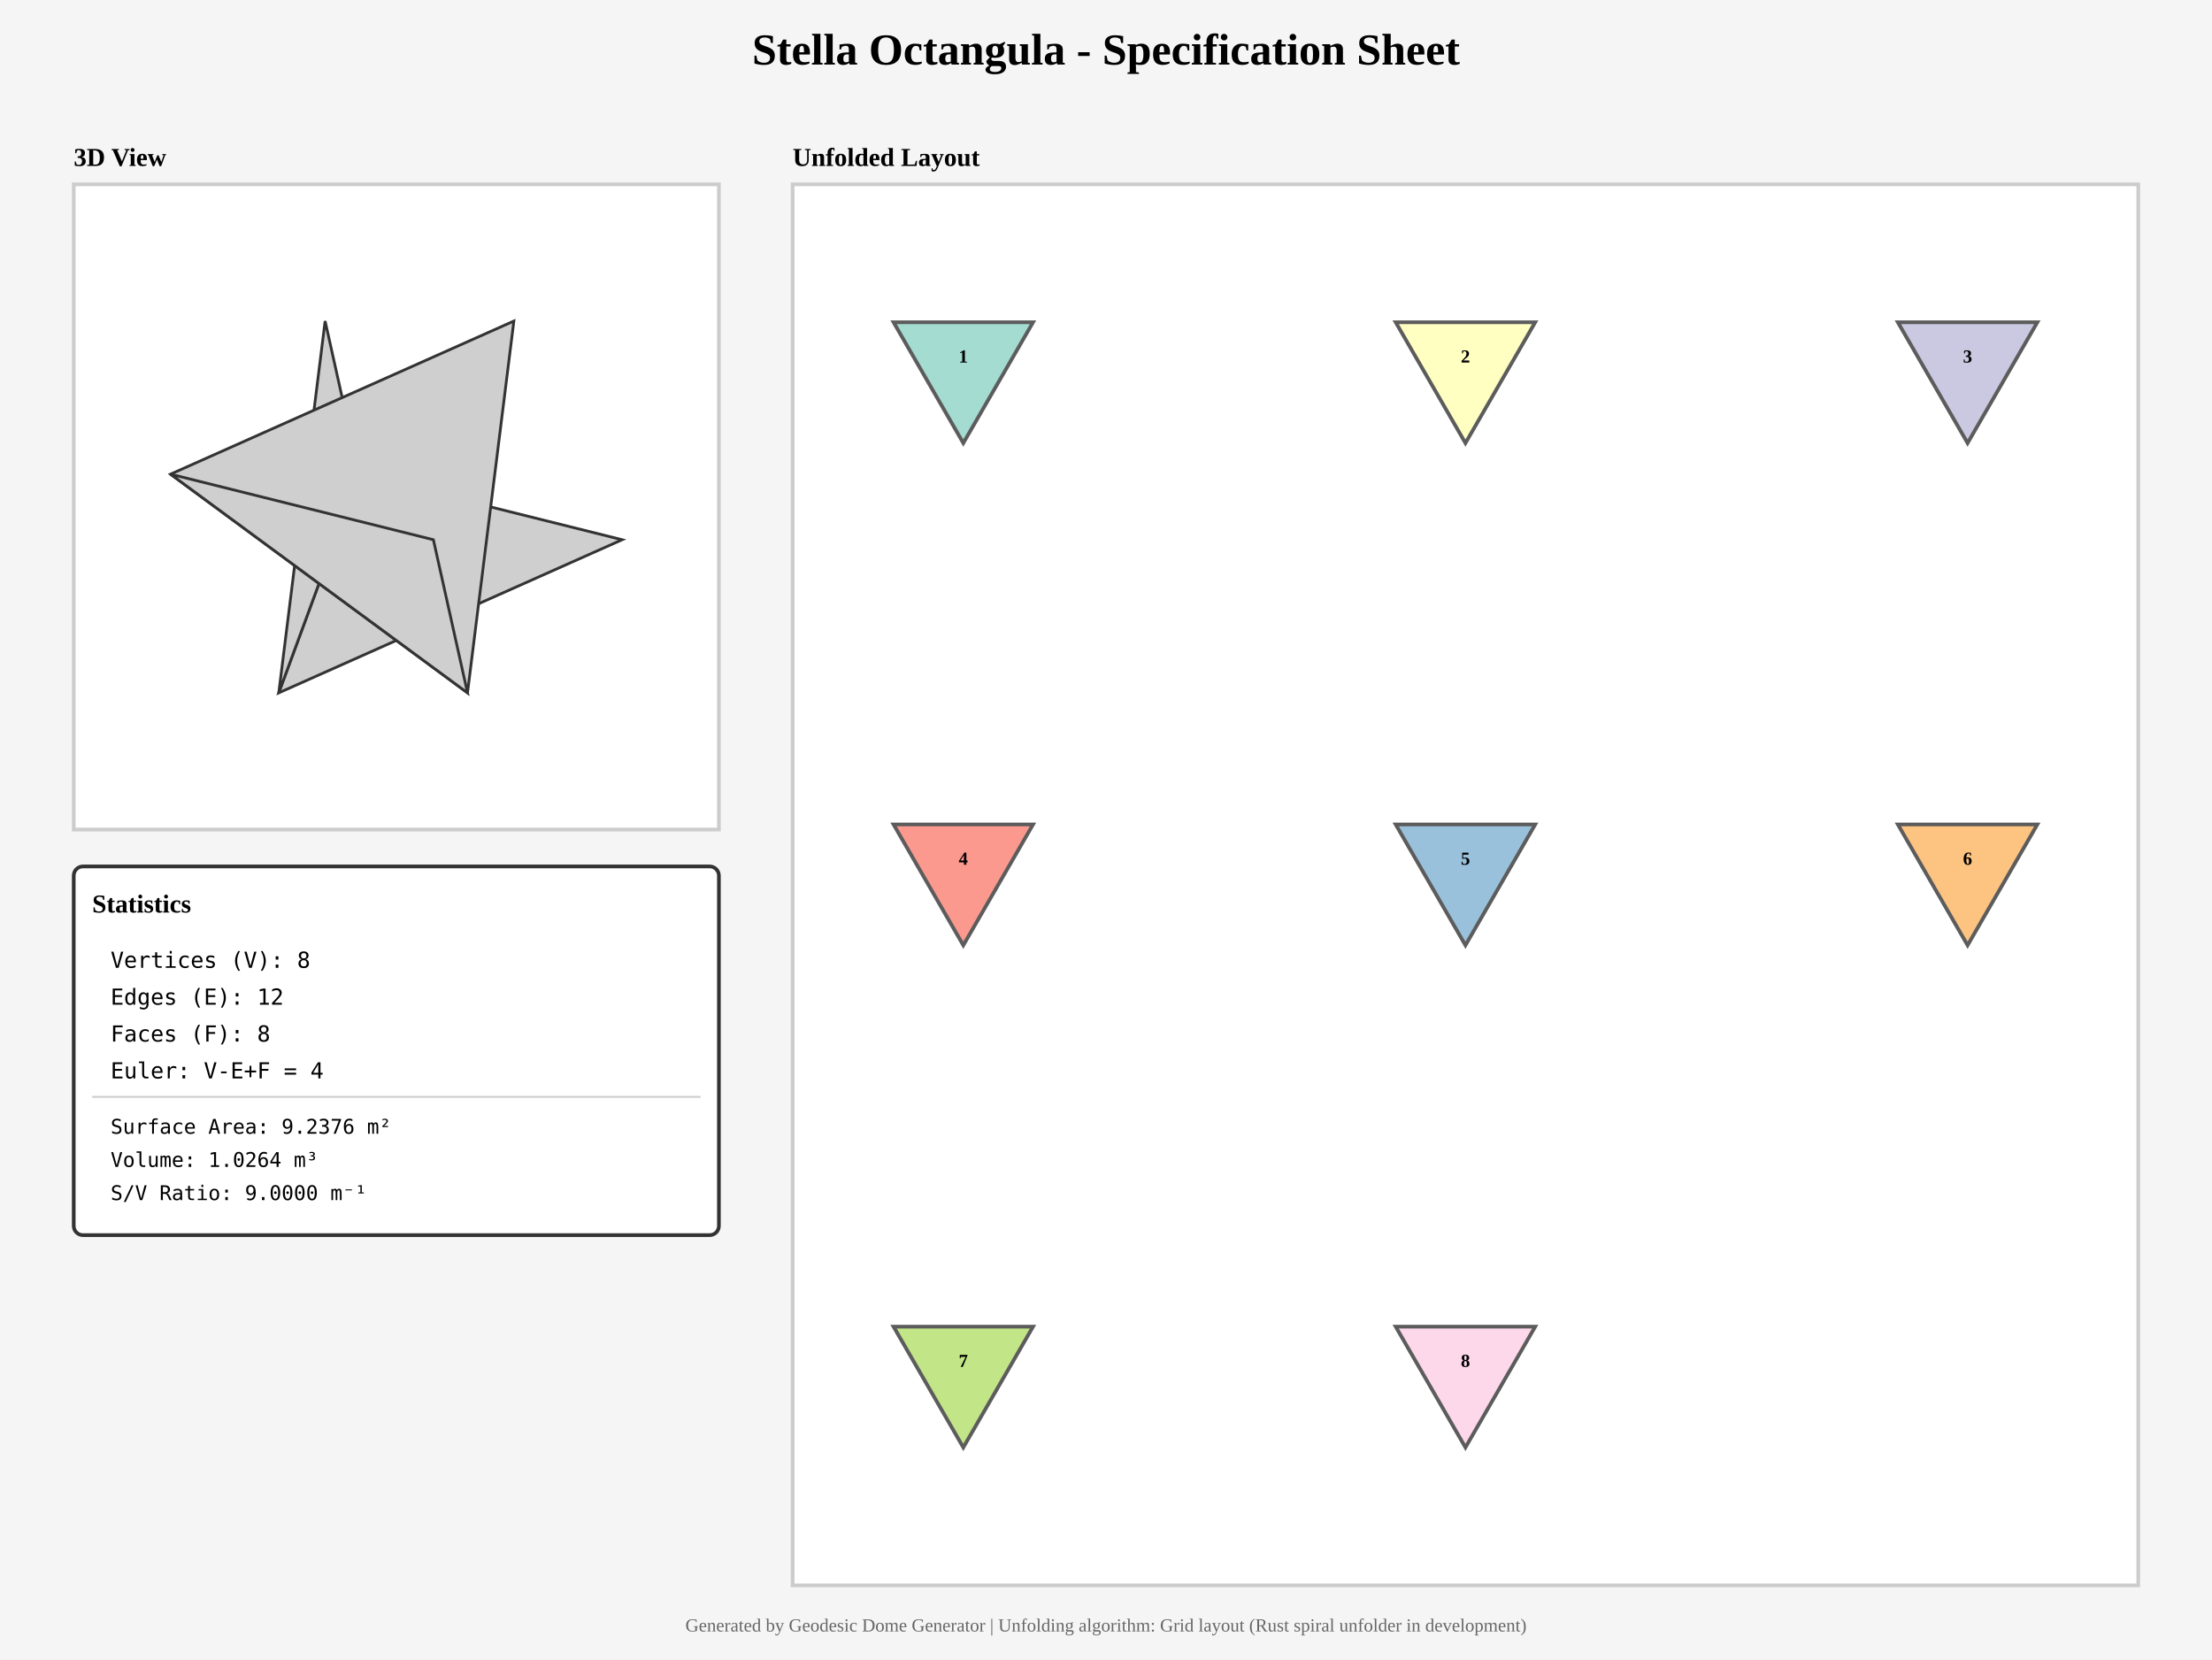
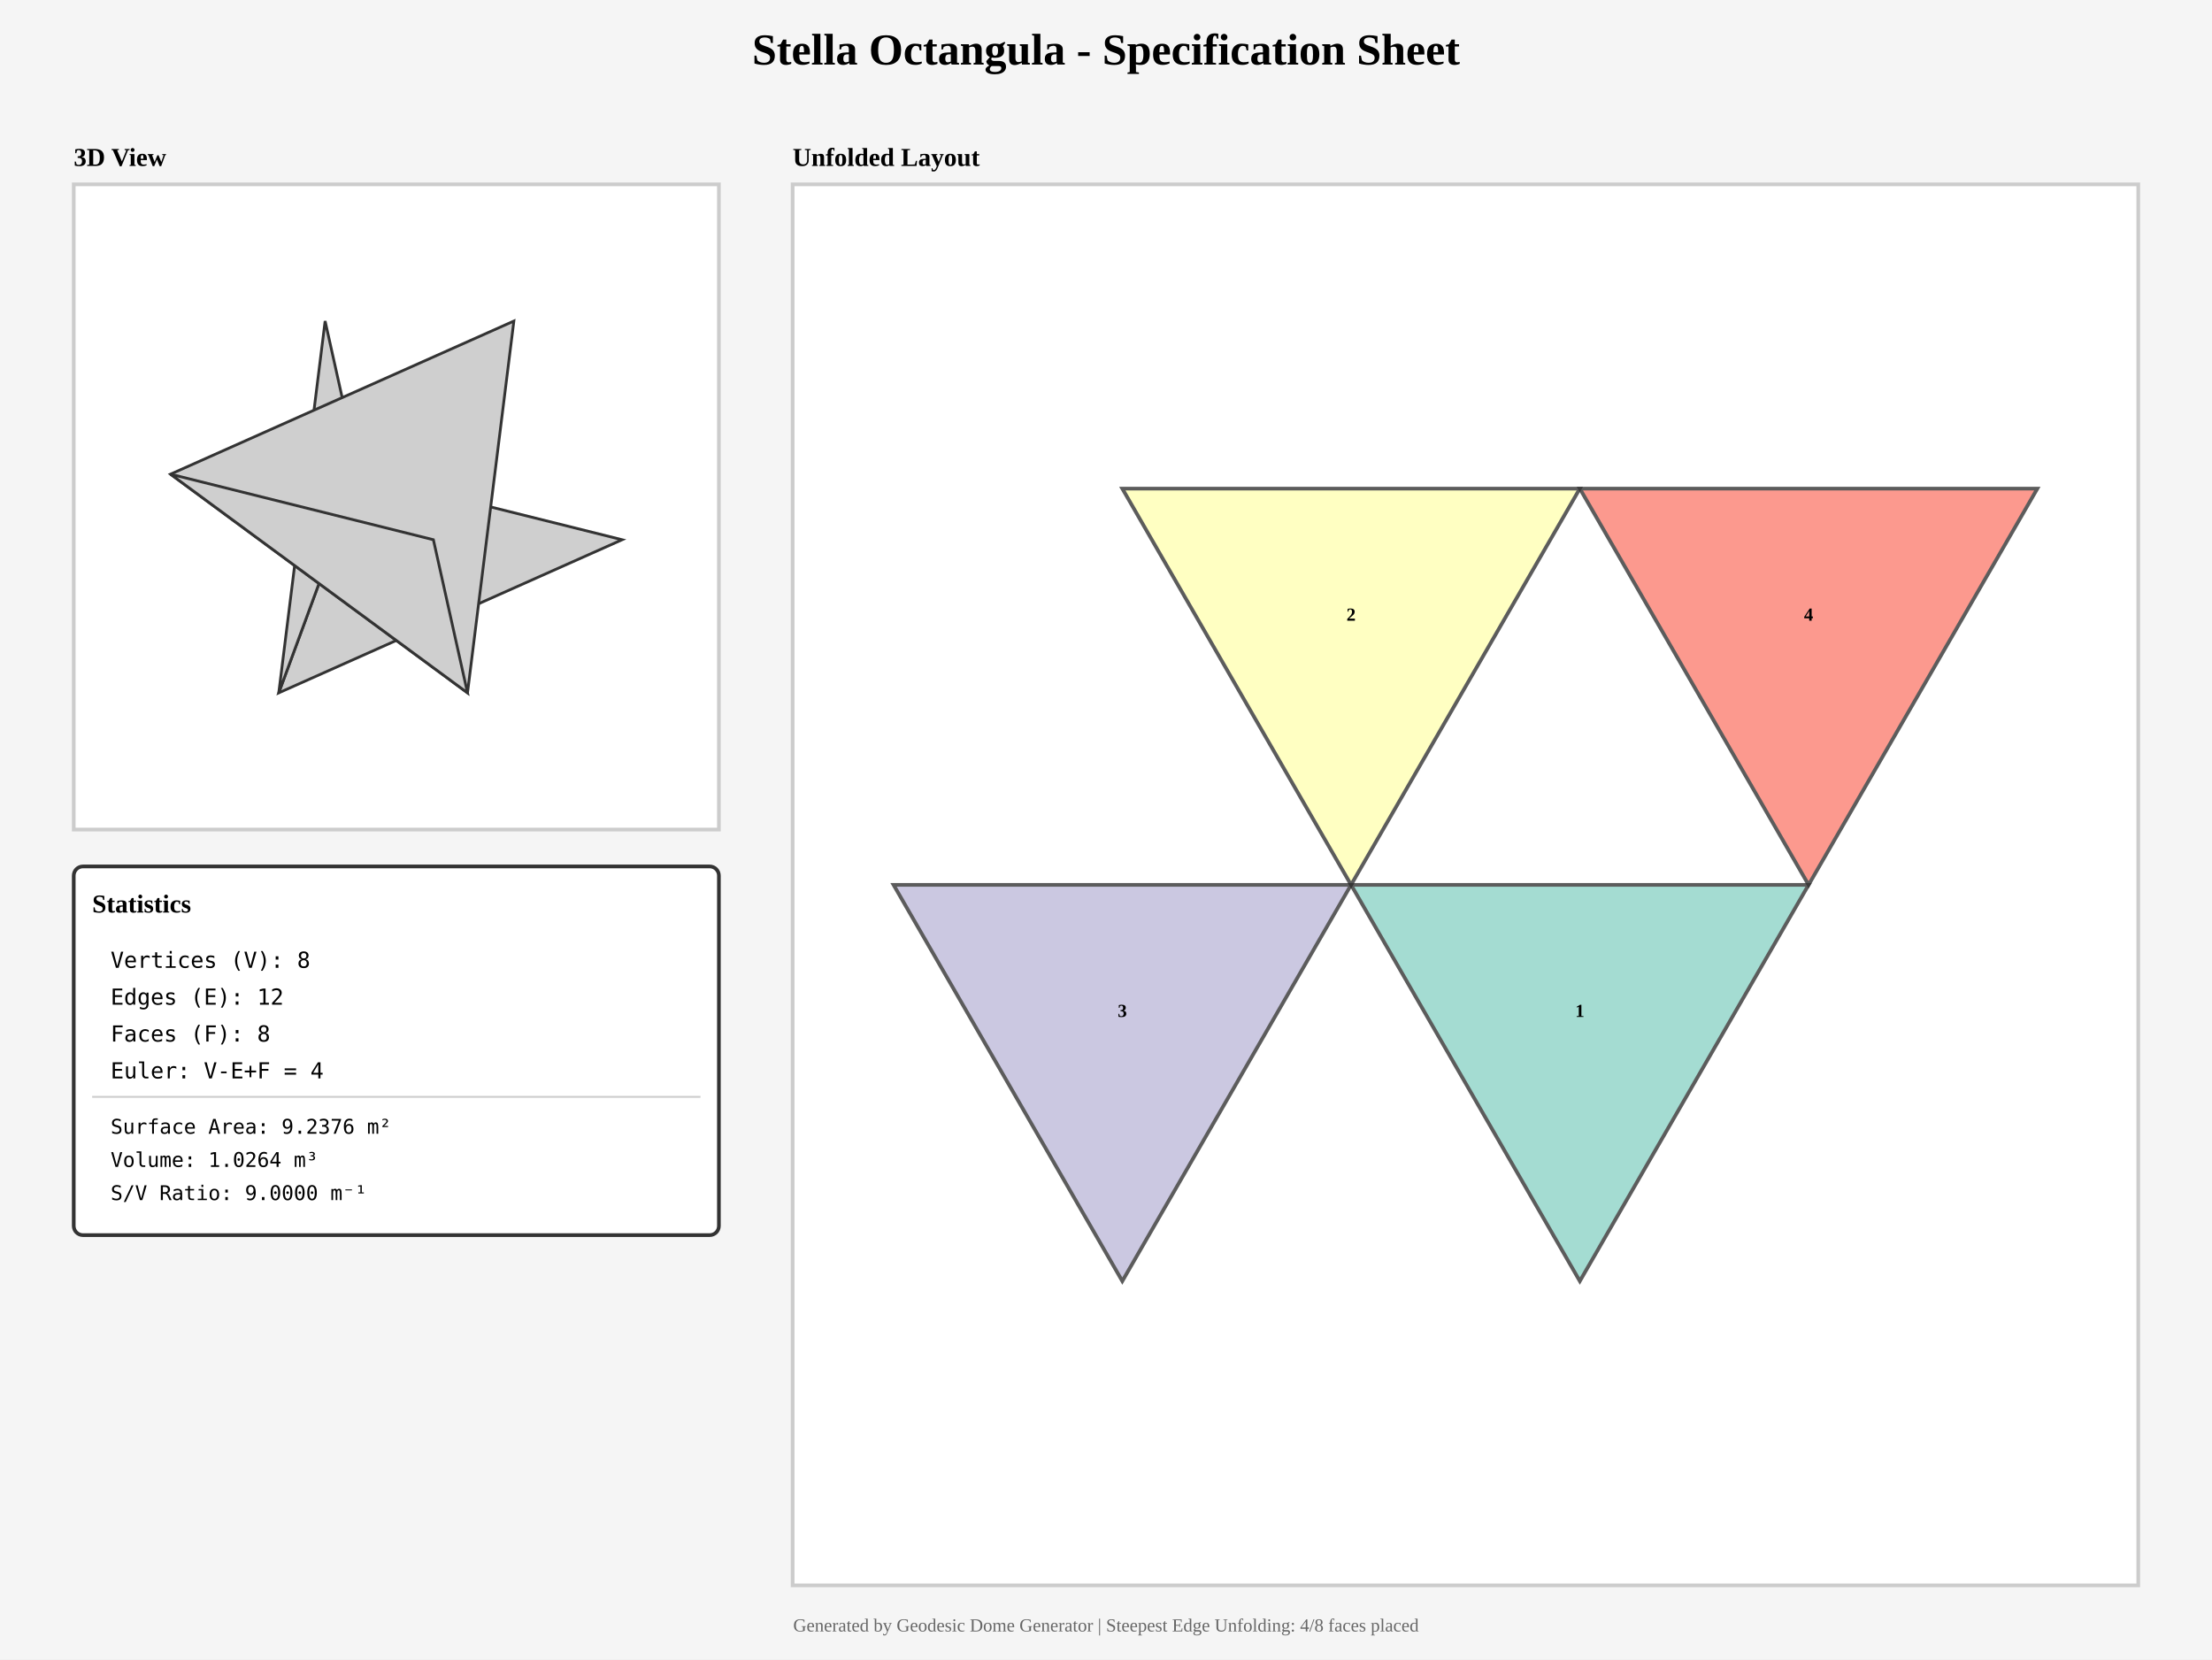
<svg xmlns="http://www.w3.org/2000/svg" width="1200" height="900">
  <rect width="1200" height="900" fill="#f5f5f5" />
  <text x="600.0" y="35" text-anchor="middle" font-size="24" font-weight="bold">Stella Octangula - Specification Sheet</text>
  <text x="40" y="90" font-size="14" font-weight="bold">3D View</text>
  <text x="430" y="90" font-size="14" font-weight="bold">Unfolded Layout</text>
  <rect x="40" y="100" width="350" height="350" fill="white" stroke="#ccc" stroke-width="2" />
  <polygon points="337.50,292.78 151.23,375.84 194.89,257.22" fill="rgb(207,207,207)" stroke="#333" stroke-width="1.5" />
  <polygon points="194.89,257.22 151.23,375.84 176.38,174.16" fill="rgb(207,207,207)" stroke="#333" stroke-width="1.5" />
  <polygon points="92.50,257.22 278.77,174.16 253.62,375.84" fill="rgb(207,207,207)" stroke="#333" stroke-width="1.5" />
  <polygon points="92.50,257.22 253.62,375.84 235.11,292.78" fill="rgb(207,207,207)" stroke="#333" stroke-width="1.5" />
  <rect x="40" y="470" width="350" height="200" fill="white" stroke="#333" stroke-width="2" rx="5" />
  <text x="50" y="495" font-size="14" font-weight="bold">Statistics</text>
  <text x="60" y="525" font-size="12" font-family="monospace">
    <tspan x="60" dy="0">Vertices (V): 8</tspan>
    <tspan x="60" dy="20">Edges (E): 12</tspan>
    <tspan x="60" dy="20">Faces (F): 8</tspan>
    <tspan x="60" dy="20">Euler: V-E+F = 4</tspan>
  </text>
  <line x1="50" y1="595" x2="380" y2="595" stroke="#ccc" stroke-width="1" />
  <text x="60" y="615" font-size="11" font-family="monospace">
    <tspan x="60" dy="0">Surface Area: 9.2376 m²</tspan>
    <tspan x="60" dy="18">Volume: 1.0264 m³</tspan>
    <tspan x="60" dy="18">S/V Ratio: 9.0000 m⁻¹</tspan>
  </text>
  <rect x="430" y="100" width="730" height="760" fill="white" stroke="#ccc" stroke-width="2" />
-   <polygon points="484.75,174.82 560.42,174.82 522.59,240.35" fill="#8dd3c7" stroke="#333" stroke-width="2" opacity="0.8" />
-   <text x="522.59" y="196.66" text-anchor="middle" font-size="10" font-weight="bold">1</text>
-   <polygon points="757.16,174.82 832.84,174.82 795.00,240.35" fill="#ffffb3" stroke="#333" stroke-width="2" opacity="0.8" />
-   <text x="795.00" y="196.66" text-anchor="middle" font-size="10" font-weight="bold">2</text>
-   <polygon points="1029.58,174.82 1105.25,174.82 1067.41,240.35" fill="#bebada" stroke="#333" stroke-width="2" opacity="0.8" />
-   <text x="1067.41" y="196.66" text-anchor="middle" font-size="10" font-weight="bold">3</text>
-   <polygon points="484.75,447.23 560.42,447.23 522.59,512.77" fill="#fb8072" stroke="#333" stroke-width="2" opacity="0.8" />
-   <text x="522.59" y="469.08" text-anchor="middle" font-size="10" font-weight="bold">4</text>
-   <polygon points="757.16,447.23 832.84,447.23 795.00,512.77" fill="#80b1d3" stroke="#333" stroke-width="2" opacity="0.8" />
-   <text x="795.00" y="469.08" text-anchor="middle" font-size="10" font-weight="bold">5</text>
-   <polygon points="1029.58,447.23 1105.25,447.23 1067.41,512.77" fill="#fdb462" stroke="#333" stroke-width="2" opacity="0.8" />
-   <text x="1067.41" y="469.08" text-anchor="middle" font-size="10" font-weight="bold">6</text>
-   <polygon points="484.75,719.65 560.42,719.65 522.59,785.18" fill="#b3de69" stroke="#333" stroke-width="2" opacity="0.8" />
-   <text x="522.59" y="741.49" text-anchor="middle" font-size="10" font-weight="bold">7</text>
-   <polygon points="757.16,719.65 832.84,719.65 795.00,785.18" fill="#fccde5" stroke="#333" stroke-width="2" opacity="0.8" />
-   <text x="795.00" y="741.49" text-anchor="middle" font-size="10" font-weight="bold">8</text>
+   <polygon points="732.95,480.00 981.15,480.00 857.05,694.95" fill="#8dd3c7" stroke="#333" stroke-width="2" opacity="0.8" />
+   <text x="857.05" y="551.65" text-anchor="middle" font-size="10" font-weight="bold">1</text>
+   <polygon points="732.95,480.00 608.85,265.05 857.05,265.05" fill="#ffffb3" stroke="#333" stroke-width="2" opacity="0.8" />
+   <text x="732.95" y="336.70" text-anchor="middle" font-size="10" font-weight="bold">2</text>
+   <polygon points="732.95,480.00 608.85,694.95 484.75,480.00" fill="#bebada" stroke="#333" stroke-width="2" opacity="0.8" />
+   <text x="608.85" y="551.65" text-anchor="middle" font-size="10" font-weight="bold">3</text>
+   <polygon points="1105.25,265.05 981.15,480.00 857.05,265.05" fill="#fb8072" stroke="#333" stroke-width="2" opacity="0.8" />
+   <text x="981.15" y="336.70" text-anchor="middle" font-size="10" font-weight="bold">4</text>
  <text x="600.0" y="885" text-anchor="middle" font-size="10" fill="#666">
- Generated by Geodesic Dome Generator | Unfolding algorithm: Grid layout (Rust spiral unfolder in development)
+ Generated by Geodesic Dome Generator | Steepest Edge Unfolding: 4/8 faces placed
</text>
</svg>
